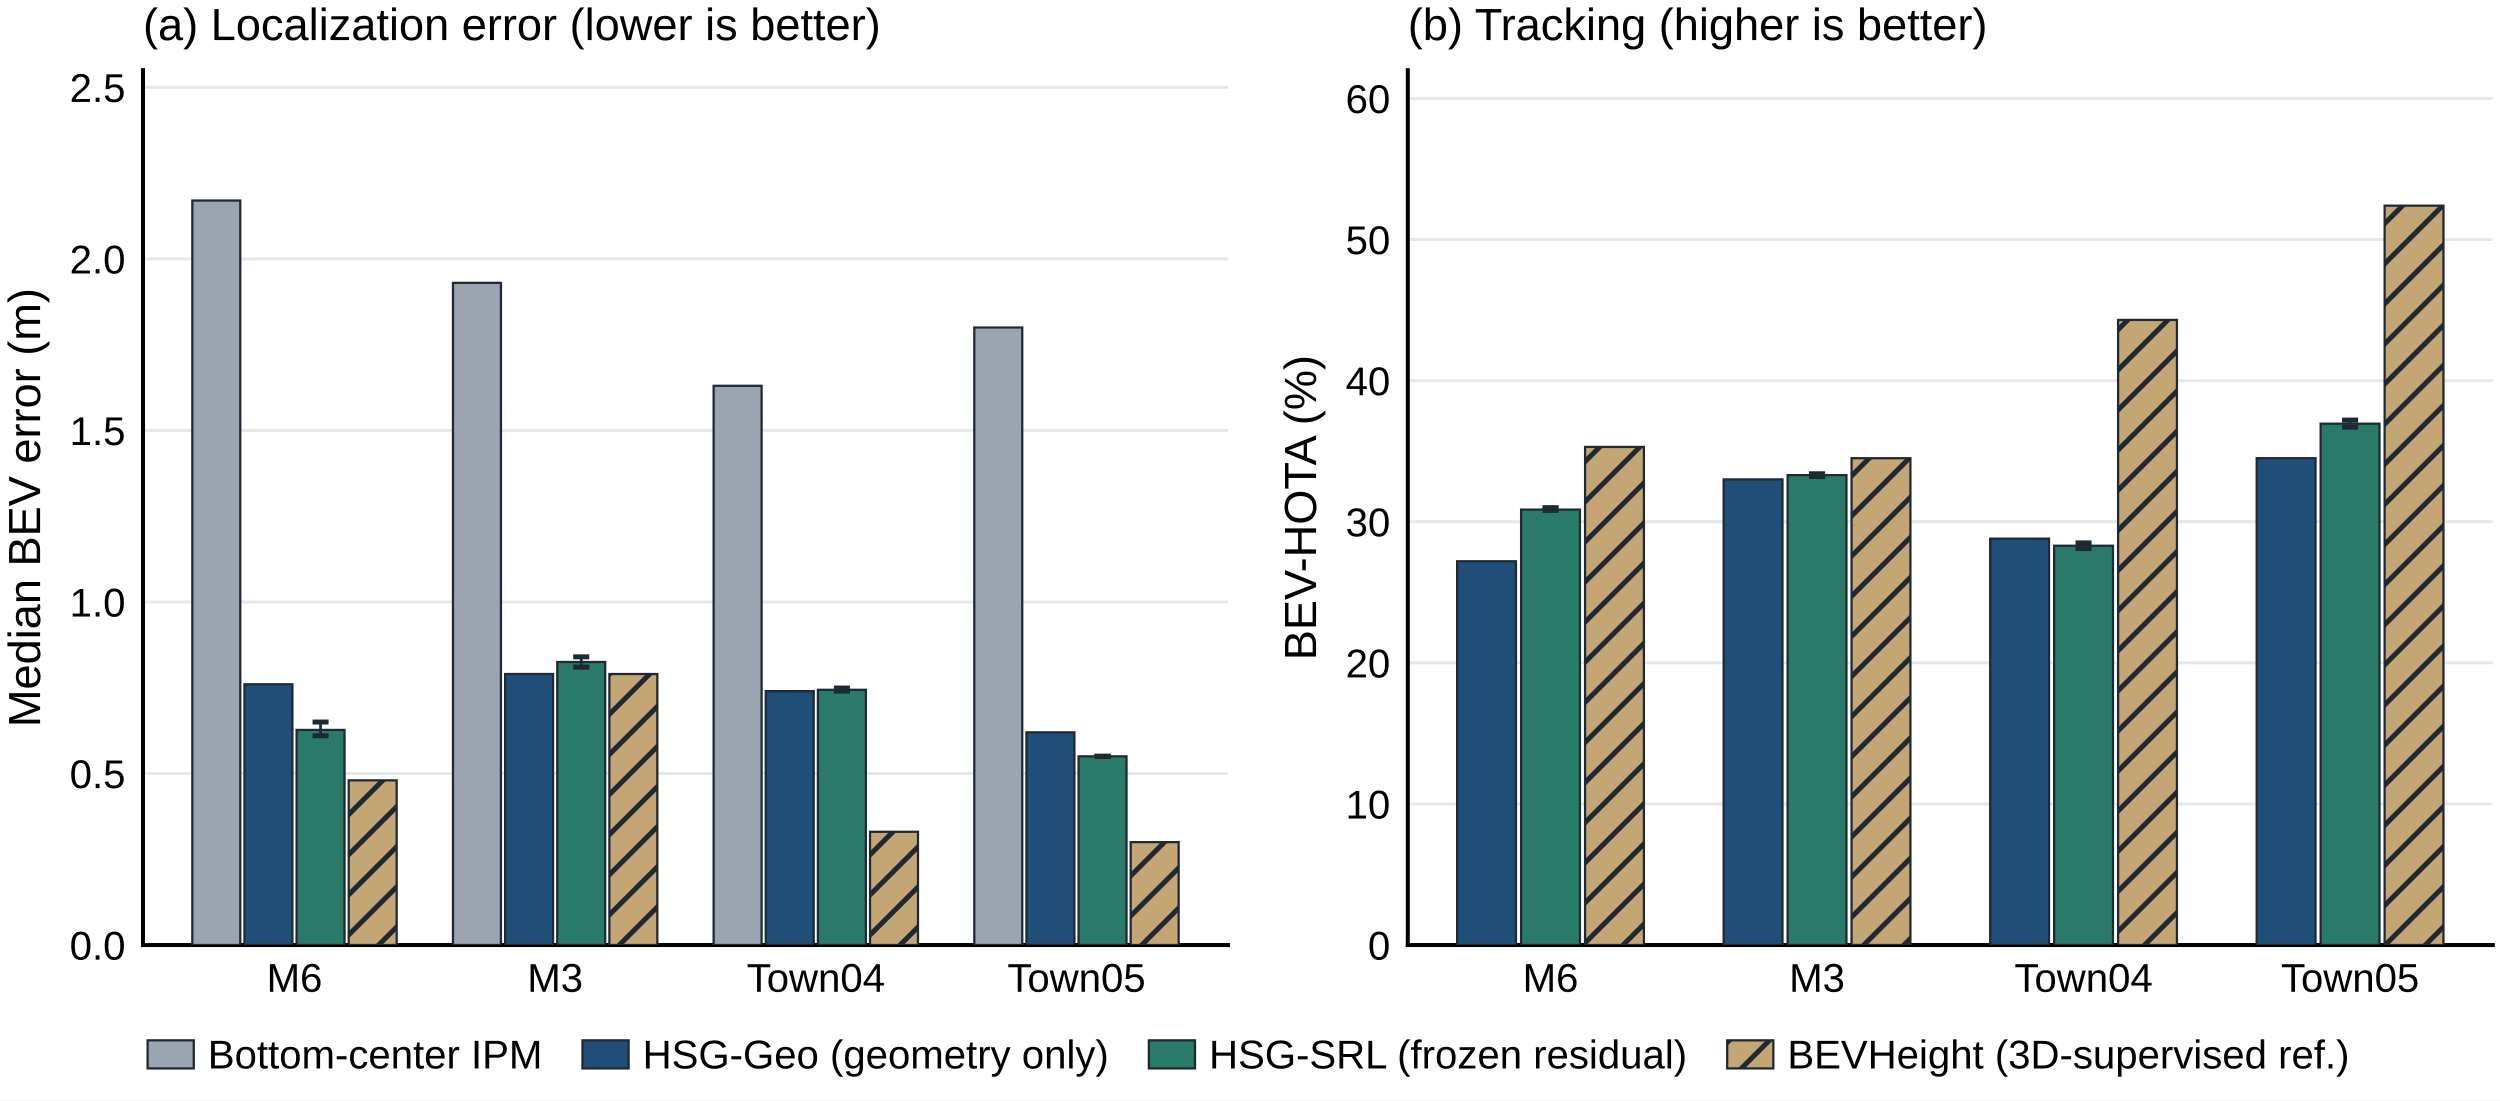
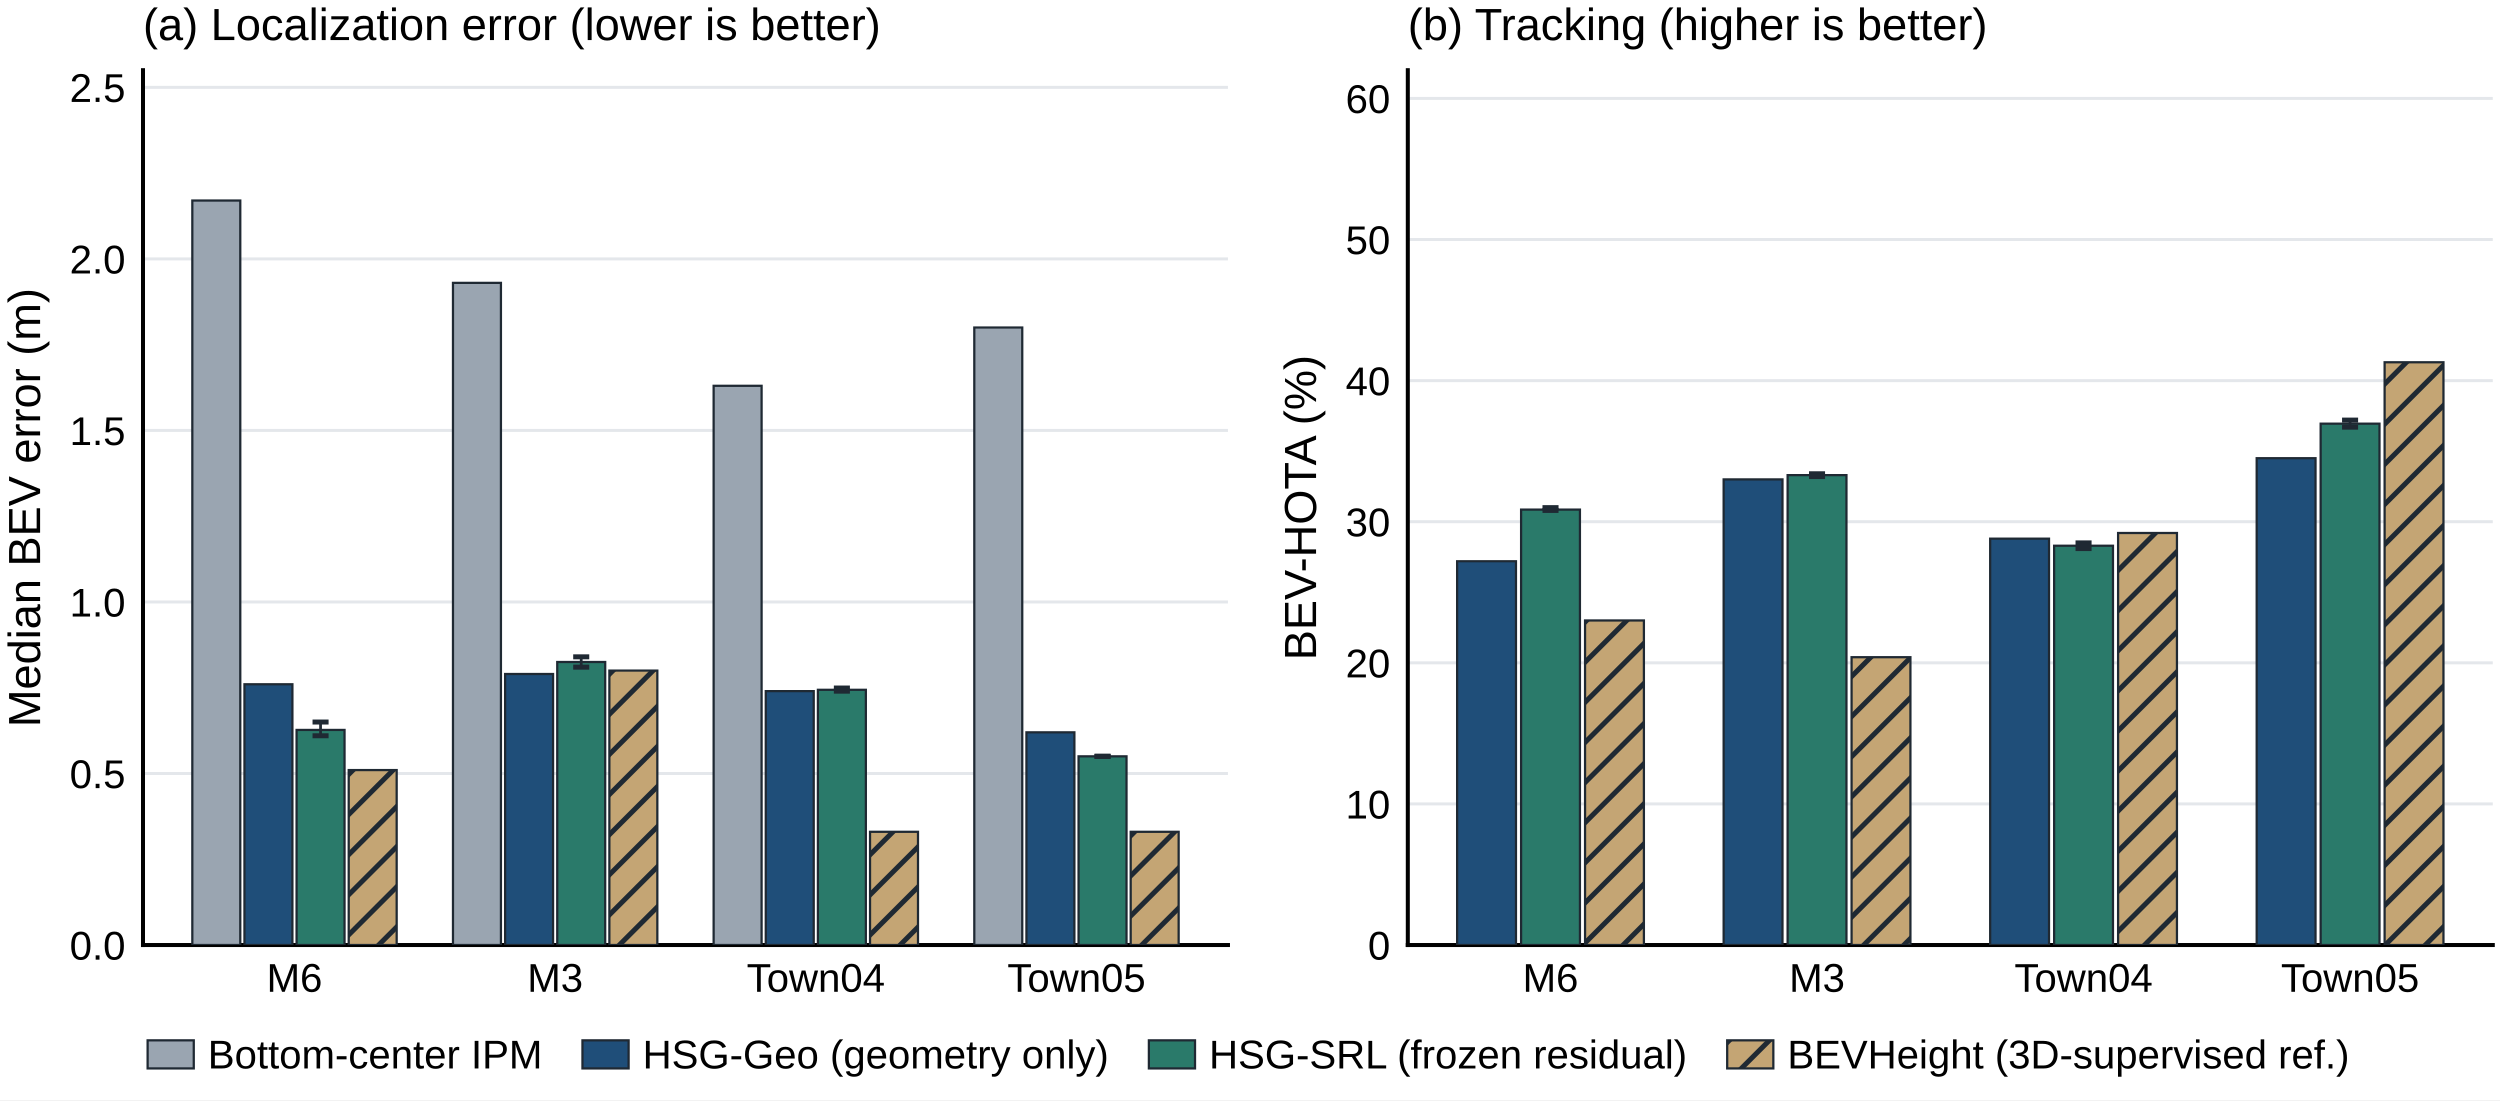
<svg xmlns="http://www.w3.org/2000/svg" xmlns:xlink="http://www.w3.org/1999/xlink" width="498.366pt" height="219.312pt" viewBox="0 0 498.366 219.312" version="1.1">
  <defs>
    <style type="text/css">*{stroke-linejoin: round; stroke-linecap: butt}</style>
  </defs>
  <g id="figure_1">
    <g id="patch_1">
      <path d="M 0 219.312  L 498.366 219.312  L 498.366 0  L 0 0  z " style="fill: #ffffff" />
    </g>
    <g id="axes_1">
      <g id="patch_2">
        <path d="M 28.506 188.388  L 244.791 188.388  L 244.791 13.992  L 28.506 13.992  z " style="fill: #ffffff" />
      </g>
      <g id="matplotlib.axis_1">
        <g id="xtick_1">
          <g id="line2d_1" />
          <g id="text_1">
            <text style="font-size: 8px; font-family: 'Arial', 'Helvetica', 'DejaVu Sans', sans-serif; text-anchor: middle" x="58.707" y="197.712" transform="rotate(-0 58.70655 197.7125)">M6</text>
          </g>
        </g>
        <g id="xtick_2">
          <g id="line2d_2" />
          <g id="text_2">
            <text style="font-size: 8px; font-family: 'Arial', 'Helvetica', 'DejaVu Sans', sans-serif; text-anchor: middle" x="110.668" y="197.712" transform="rotate(-0 110.6682 197.7125)">M3</text>
          </g>
        </g>
        <g id="xtick_3">
          <g id="line2d_3" />
          <g id="text_3">
            <text style="font-size: 8px; font-family: 'Arial', 'Helvetica', 'DejaVu Sans', sans-serif; text-anchor: middle" x="162.63" y="197.712" transform="rotate(-0 162.6298 197.7125)">Town04</text>
          </g>
        </g>
        <g id="xtick_4">
          <g id="line2d_4" />
          <g id="text_4">
            <text style="font-size: 8px; font-family: 'Arial', 'Helvetica', 'DejaVu Sans', sans-serif; text-anchor: middle" x="214.591" y="197.712" transform="rotate(-0 214.5914 197.7125)">Town05</text>
          </g>
        </g>
      </g>
      <g id="matplotlib.axis_2">
        <g id="ytick_1">
          <g id="line2d_5">
-             <path d="M 28.506 188.388  L 244.791 188.388  " clip-path="url(#p217a830f4d)" style="fill: none; stroke: #e4e7eb; stroke-width: 0.6; stroke-linecap: square" />
+             <path d="M 28.506 188.388  L 244.791 188.388  " clip-path="url(#pfac3e4bd5e)" style="fill: none; stroke: #e4e7eb; stroke-width: 0.6; stroke-linecap: square" />
          </g>
          <g id="line2d_6" />
          <g id="text_5">
            <text style="font-size: 8px; font-family: 'Arial', 'Helvetica', 'DejaVu Sans', sans-serif; text-anchor: end" x="25.006" y="191.3" transform="rotate(-0 25.00646 191.3004)">0.0</text>
          </g>
        </g>
        <g id="ytick_2">
          <g id="line2d_7">
-             <path d="M 28.506 154.193  L 244.791 154.193  " clip-path="url(#p217a830f4d)" style="fill: none; stroke: #e4e7eb; stroke-width: 0.6; stroke-linecap: square" />
+             <path d="M 28.506 154.193  L 244.791 154.193  " clip-path="url(#pfac3e4bd5e)" style="fill: none; stroke: #e4e7eb; stroke-width: 0.6; stroke-linecap: square" />
          </g>
          <g id="line2d_8" />
          <g id="text_6">
            <text style="font-size: 8px; font-family: 'Arial', 'Helvetica', 'DejaVu Sans', sans-serif; text-anchor: end" x="25.006" y="157.105" transform="rotate(-0 25.00646 157.1051)">0.5</text>
          </g>
        </g>
        <g id="ytick_3">
          <g id="line2d_9">
-             <path d="M 28.506 119.998  L 244.791 119.998  " clip-path="url(#p217a830f4d)" style="fill: none; stroke: #e4e7eb; stroke-width: 0.6; stroke-linecap: square" />
+             <path d="M 28.506 119.998  L 244.791 119.998  " clip-path="url(#pfac3e4bd5e)" style="fill: none; stroke: #e4e7eb; stroke-width: 0.6; stroke-linecap: square" />
          </g>
          <g id="line2d_10" />
          <g id="text_7">
            <text style="font-size: 8px; font-family: 'Arial', 'Helvetica', 'DejaVu Sans', sans-serif; text-anchor: end" x="25.006" y="122.91" transform="rotate(-0 25.00646 122.9098)">1.0</text>
          </g>
        </g>
        <g id="ytick_4">
          <g id="line2d_11">
-             <path d="M 28.506 85.802  L 244.791 85.802  " clip-path="url(#p217a830f4d)" style="fill: none; stroke: #e4e7eb; stroke-width: 0.6; stroke-linecap: square" />
+             <path d="M 28.506 85.802  L 244.791 85.802  " clip-path="url(#pfac3e4bd5e)" style="fill: none; stroke: #e4e7eb; stroke-width: 0.6; stroke-linecap: square" />
          </g>
          <g id="line2d_12" />
          <g id="text_8">
            <text style="font-size: 8px; font-family: 'Arial', 'Helvetica', 'DejaVu Sans', sans-serif; text-anchor: end" x="25.006" y="88.714" transform="rotate(-0 25.00646 88.71447)">1.5</text>
          </g>
        </g>
        <g id="ytick_5">
          <g id="line2d_13">
-             <path d="M 28.506 51.607  L 244.791 51.607  " clip-path="url(#p217a830f4d)" style="fill: none; stroke: #e4e7eb; stroke-width: 0.6; stroke-linecap: square" />
+             <path d="M 28.506 51.607  L 244.791 51.607  " clip-path="url(#pfac3e4bd5e)" style="fill: none; stroke: #e4e7eb; stroke-width: 0.6; stroke-linecap: square" />
          </g>
          <g id="line2d_14" />
          <g id="text_9">
            <text style="font-size: 8px; font-family: 'Arial', 'Helvetica', 'DejaVu Sans', sans-serif; text-anchor: end" x="25.006" y="54.519" transform="rotate(-0 25.00646 54.51918)">2.0</text>
          </g>
        </g>
        <g id="ytick_6">
          <g id="line2d_15">
-             <path d="M 28.506 17.412  L 244.791 17.412  " clip-path="url(#p217a830f4d)" style="fill: none; stroke: #e4e7eb; stroke-width: 0.6; stroke-linecap: square" />
+             <path d="M 28.506 17.412  L 244.791 17.412  " clip-path="url(#pfac3e4bd5e)" style="fill: none; stroke: #e4e7eb; stroke-width: 0.6; stroke-linecap: square" />
          </g>
          <g id="line2d_16" />
          <g id="text_10">
            <text style="font-size: 8px; font-family: 'Arial', 'Helvetica', 'DejaVu Sans', sans-serif; text-anchor: end" x="25.006" y="20.324" transform="rotate(-0 25.00646 20.32389)">2.5</text>
          </g>
        </g>
        <g id="text_11">
          <text style="font-size: 9px; font-family: 'Arial', 'Helvetica', 'DejaVu Sans', sans-serif; text-anchor: middle" x="7.992" y="101.19" transform="rotate(-90 7.992246 101.1902)">Median BEV error (m)</text>
        </g>
      </g>
      <g id="patch_3">
        <path d="M 28.506 188.388  L 28.506 13.992  " style="fill: none; stroke: #000000; stroke-width: 0.8; stroke-linejoin: miter; stroke-linecap: square" />
      </g>
      <g id="patch_4">
        <path d="M 28.506 188.388  L 244.791 188.388  " style="fill: none; stroke: #000000; stroke-width: 0.8; stroke-linejoin: miter; stroke-linecap: square" />
      </g>
      <g id="patch_5">
-         <path d="M 38.338 188.388  L 47.899 188.388  L 47.899 39.981  L 38.338 39.981  z " clip-path="url(#p217a830f4d)" style="fill: #9aa5b1; stroke: #1f2933; stroke-width: 0.45; stroke-linejoin: miter" />
+         <path d="M 38.338 188.388  L 47.899 188.388  L 47.899 39.981  L 38.338 39.981  z " clip-path="url(#pfac3e4bd5e)" style="fill: #9aa5b1; stroke: #1f2933; stroke-width: 0.45; stroke-linejoin: miter" />
      </g>
      <g id="patch_6">
-         <path d="M 90.299 188.388  L 99.86 188.388  L 99.86 56.394  L 90.299 56.394  z " clip-path="url(#p217a830f4d)" style="fill: #9aa5b1; stroke: #1f2933; stroke-width: 0.45; stroke-linejoin: miter" />
+         <path d="M 90.299 188.388  L 99.86 188.388  L 99.86 56.394  L 90.299 56.394  z " clip-path="url(#pfac3e4bd5e)" style="fill: #9aa5b1; stroke: #1f2933; stroke-width: 0.45; stroke-linejoin: miter" />
      </g>
      <g id="patch_7">
-         <path d="M 142.261 188.388  L 151.822 188.388  L 151.822 76.912  L 142.261 76.912  z " clip-path="url(#p217a830f4d)" style="fill: #9aa5b1; stroke: #1f2933; stroke-width: 0.45; stroke-linejoin: miter" />
+         <path d="M 142.261 188.388  L 151.822 188.388  L 151.822 76.912  L 142.261 76.912  z " clip-path="url(#pfac3e4bd5e)" style="fill: #9aa5b1; stroke: #1f2933; stroke-width: 0.45; stroke-linejoin: miter" />
      </g>
      <g id="patch_8">
-         <path d="M 194.222 188.388  L 203.783 188.388  L 203.783 65.285  L 194.222 65.285  z " clip-path="url(#p217a830f4d)" style="fill: #9aa5b1; stroke: #1f2933; stroke-width: 0.45; stroke-linejoin: miter" />
+         <path d="M 194.222 188.388  L 203.783 188.388  L 203.783 65.285  L 194.222 65.285  z " clip-path="url(#pfac3e4bd5e)" style="fill: #9aa5b1; stroke: #1f2933; stroke-width: 0.45; stroke-linejoin: miter" />
      </g>
      <g id="patch_9">
-         <path d="M 48.73 188.388  L 58.291 188.388  L 58.291 136.411  L 48.73 136.411  z " clip-path="url(#p217a830f4d)" style="fill: #1f4e79; stroke: #1f2933; stroke-width: 0.45; stroke-linejoin: miter" />
+         <path d="M 48.73 188.388  L 58.291 188.388  L 58.291 136.411  L 48.73 136.411  z " clip-path="url(#pfac3e4bd5e)" style="fill: #1f4e79; stroke: #1f2933; stroke-width: 0.45; stroke-linejoin: miter" />
      </g>
      <g id="patch_10">
-         <path d="M 100.692 188.388  L 110.252 188.388  L 110.252 134.36  L 100.692 134.36  z " clip-path="url(#p217a830f4d)" style="fill: #1f4e79; stroke: #1f2933; stroke-width: 0.45; stroke-linejoin: miter" />
+         <path d="M 100.692 188.388  L 110.252 188.388  L 110.252 134.36  L 100.692 134.36  z " clip-path="url(#pfac3e4bd5e)" style="fill: #1f4e79; stroke: #1f2933; stroke-width: 0.45; stroke-linejoin: miter" />
      </g>
      <g id="patch_11">
-         <path d="M 152.653 188.388  L 162.214 188.388  L 162.214 137.779  L 152.653 137.779  z " clip-path="url(#p217a830f4d)" style="fill: #1f4e79; stroke: #1f2933; stroke-width: 0.45; stroke-linejoin: miter" />
+         <path d="M 152.653 188.388  L 162.214 188.388  L 162.214 137.779  L 152.653 137.779  z " clip-path="url(#pfac3e4bd5e)" style="fill: #1f4e79; stroke: #1f2933; stroke-width: 0.45; stroke-linejoin: miter" />
      </g>
      <g id="patch_12">
-         <path d="M 204.615 188.388  L 214.176 188.388  L 214.176 145.986  L 204.615 145.986  z " clip-path="url(#p217a830f4d)" style="fill: #1f4e79; stroke: #1f2933; stroke-width: 0.45; stroke-linejoin: miter" />
+         <path d="M 204.615 188.388  L 214.176 188.388  L 214.176 145.986  L 204.615 145.986  z " clip-path="url(#pfac3e4bd5e)" style="fill: #1f4e79; stroke: #1f2933; stroke-width: 0.45; stroke-linejoin: miter" />
      </g>
      <g id="patch_13">
-         <path d="M 59.122 188.388  L 68.683 188.388  L 68.683 145.507  L 59.122 145.507  z " clip-path="url(#p217a830f4d)" style="fill: #2a7a6a; stroke: #1f2933; stroke-width: 0.45; stroke-linejoin: miter" />
+         <path d="M 59.122 188.388  L 68.683 188.388  L 68.683 145.507  L 59.122 145.507  z " clip-path="url(#pfac3e4bd5e)" style="fill: #2a7a6a; stroke: #1f2933; stroke-width: 0.45; stroke-linejoin: miter" />
      </g>
      <g id="patch_14">
-         <path d="M 111.084 188.388  L 120.645 188.388  L 120.645 131.966  L 111.084 131.966  z " clip-path="url(#p217a830f4d)" style="fill: #2a7a6a; stroke: #1f2933; stroke-width: 0.45; stroke-linejoin: miter" />
+         <path d="M 111.084 188.388  L 120.645 188.388  L 120.645 131.966  L 111.084 131.966  z " clip-path="url(#pfac3e4bd5e)" style="fill: #2a7a6a; stroke: #1f2933; stroke-width: 0.45; stroke-linejoin: miter" />
      </g>
      <g id="patch_15">
-         <path d="M 163.045 188.388  L 172.606 188.388  L 172.606 137.506  L 163.045 137.506  z " clip-path="url(#p217a830f4d)" style="fill: #2a7a6a; stroke: #1f2933; stroke-width: 0.45; stroke-linejoin: miter" />
+         <path d="M 163.045 188.388  L 172.606 188.388  L 172.606 137.506  L 163.045 137.506  z " clip-path="url(#pfac3e4bd5e)" style="fill: #2a7a6a; stroke: #1f2933; stroke-width: 0.45; stroke-linejoin: miter" />
      </g>
      <g id="patch_16">
-         <path d="M 215.007 188.388  L 224.568 188.388  L 224.568 150.773  L 215.007 150.773  z " clip-path="url(#p217a830f4d)" style="fill: #2a7a6a; stroke: #1f2933; stroke-width: 0.45; stroke-linejoin: miter" />
+         <path d="M 215.007 188.388  L 224.568 188.388  L 224.568 150.773  L 215.007 150.773  z " clip-path="url(#pfac3e4bd5e)" style="fill: #2a7a6a; stroke: #1f2933; stroke-width: 0.45; stroke-linejoin: miter" />
      </g>
      <g id="patch_17">
-         <path d="M 69.515 188.388  L 79.076 188.388  L 79.076 155.561  L 69.515 155.561  z " clip-path="url(#p217a830f4d)" style="fill: url(#he5e55d7bfe); stroke: #1f2933; stroke-width: 0.45; stroke-linejoin: miter" />
+         <path d="M 69.515 188.388  L 79.076 188.388  L 79.076 153.509  L 69.515 153.509  z " clip-path="url(#pfac3e4bd5e)" style="fill: url(#h93da706d4b); stroke: #1f2933; stroke-width: 0.45; stroke-linejoin: miter" />
      </g>
      <g id="patch_18">
-         <path d="M 121.476 188.388  L 131.037 188.388  L 131.037 134.36  L 121.476 134.36  z " clip-path="url(#p217a830f4d)" style="fill: url(#he5e55d7bfe); stroke: #1f2933; stroke-width: 0.45; stroke-linejoin: miter" />
+         <path d="M 121.476 188.388  L 131.037 188.388  L 131.037 133.676  L 121.476 133.676  z " clip-path="url(#pfac3e4bd5e)" style="fill: url(#h93da706d4b); stroke: #1f2933; stroke-width: 0.45; stroke-linejoin: miter" />
      </g>
      <g id="patch_19">
-         <path d="M 173.438 188.388  L 182.999 188.388  L 182.999 165.819  L 173.438 165.819  z " clip-path="url(#p217a830f4d)" style="fill: url(#he5e55d7bfe); stroke: #1f2933; stroke-width: 0.45; stroke-linejoin: miter" />
+         <path d="M 173.438 188.388  L 182.999 188.388  L 182.999 165.819  L 173.438 165.819  z " clip-path="url(#pfac3e4bd5e)" style="fill: url(#h93da706d4b); stroke: #1f2933; stroke-width: 0.45; stroke-linejoin: miter" />
      </g>
      <g id="patch_20">
-         <path d="M 225.399 188.388  L 234.96 188.388  L 234.96 167.871  L 225.399 167.871  z " clip-path="url(#p217a830f4d)" style="fill: url(#he5e55d7bfe); stroke: #1f2933; stroke-width: 0.45; stroke-linejoin: miter" />
+         <path d="M 225.399 188.388  L 234.96 188.388  L 234.96 165.819  L 225.399 165.819  z " clip-path="url(#pfac3e4bd5e)" style="fill: url(#h93da706d4b); stroke: #1f2933; stroke-width: 0.45; stroke-linejoin: miter" />
      </g>
      <g id="text_12">
        <text style="font-size: 9px; font-family: 'Arial', 'Helvetica', 'DejaVu Sans', sans-serif; text-anchor: start" x="28.506" y="7.992" transform="rotate(-0 28.50646 7.992246)">(a)  Localization error  (lower is better)</text>
      </g>
      <g id="LineCollection_1">
-         <path d="M 63.903 146.67  L 63.903 143.934  " clip-path="url(#p217a830f4d)" style="fill: none; stroke: #1f2933; stroke-width: 0.55" />
-         <path d="M 115.864 132.992  L 115.864 130.94  " clip-path="url(#p217a830f4d)" style="fill: none; stroke: #1f2933; stroke-width: 0.55" />
-         <path d="M 167.826 137.779  L 167.826 137.164  " clip-path="url(#p217a830f4d)" style="fill: none; stroke: #1f2933; stroke-width: 0.55" />
-         <path d="M 219.788 150.773  L 219.788 150.773  " clip-path="url(#p217a830f4d)" style="fill: none; stroke: #1f2933; stroke-width: 0.55" />
+         <path d="M 63.903 146.67  L 63.903 143.934  " clip-path="url(#pfac3e4bd5e)" style="fill: none; stroke: #1f2933; stroke-width: 0.55" />
+         <path d="M 115.864 132.992  L 115.864 130.94  " clip-path="url(#pfac3e4bd5e)" style="fill: none; stroke: #1f2933; stroke-width: 0.55" />
+         <path d="M 167.826 137.779  L 167.826 137.164  " clip-path="url(#pfac3e4bd5e)" style="fill: none; stroke: #1f2933; stroke-width: 0.55" />
+         <path d="M 219.788 150.773  L 219.788 150.773  " clip-path="url(#pfac3e4bd5e)" style="fill: none; stroke: #1f2933; stroke-width: 0.55" />
      </g>
      <g id="line2d_17">
        <defs>
-           <path id="m15ac311fe2" d="M 1.6 0  L -1.6 -0  " style="stroke: #1f2933" />
+           <path id="ma5ebd8a93a" d="M 1.6 0  L -1.6 -0  " style="stroke: #1f2933" />
        </defs>
-         <g clip-path="url(#p217a830f4d)">
-           <use xlink:href="#m15ac311fe2" x="63.903" y="146.67" style="fill: #1f77b4; stroke: #1f2933" />
-           <use xlink:href="#m15ac311fe2" x="115.864" y="132.992" style="fill: #1f77b4; stroke: #1f2933" />
-           <use xlink:href="#m15ac311fe2" x="167.826" y="137.779" style="fill: #1f77b4; stroke: #1f2933" />
-           <use xlink:href="#m15ac311fe2" x="219.788" y="150.773" style="fill: #1f77b4; stroke: #1f2933" />
+         <g clip-path="url(#pfac3e4bd5e)">
+           <use xlink:href="#ma5ebd8a93a" x="63.903" y="146.67" style="fill: #1f77b4; stroke: #1f2933" />
+           <use xlink:href="#ma5ebd8a93a" x="115.864" y="132.992" style="fill: #1f77b4; stroke: #1f2933" />
+           <use xlink:href="#ma5ebd8a93a" x="167.826" y="137.779" style="fill: #1f77b4; stroke: #1f2933" />
+           <use xlink:href="#ma5ebd8a93a" x="219.788" y="150.773" style="fill: #1f77b4; stroke: #1f2933" />
        </g>
      </g>
      <g id="line2d_18">
-         <g clip-path="url(#p217a830f4d)">
-           <use xlink:href="#m15ac311fe2" x="63.903" y="143.934" style="fill: #1f77b4; stroke: #1f2933" />
-           <use xlink:href="#m15ac311fe2" x="115.864" y="130.94" style="fill: #1f77b4; stroke: #1f2933" />
-           <use xlink:href="#m15ac311fe2" x="167.826" y="137.164" style="fill: #1f77b4; stroke: #1f2933" />
-           <use xlink:href="#m15ac311fe2" x="219.788" y="150.773" style="fill: #1f77b4; stroke: #1f2933" />
+         <g clip-path="url(#pfac3e4bd5e)">
+           <use xlink:href="#ma5ebd8a93a" x="63.903" y="143.934" style="fill: #1f77b4; stroke: #1f2933" />
+           <use xlink:href="#ma5ebd8a93a" x="115.864" y="130.94" style="fill: #1f77b4; stroke: #1f2933" />
+           <use xlink:href="#ma5ebd8a93a" x="167.826" y="137.164" style="fill: #1f77b4; stroke: #1f2933" />
+           <use xlink:href="#ma5ebd8a93a" x="219.788" y="150.773" style="fill: #1f77b4; stroke: #1f2933" />
        </g>
      </g>
    </g>
    <g id="axes_2">
      <g id="patch_21">
        <path d="M 280.641 188.388  L 496.926 188.388  L 496.926 13.992  L 280.641 13.992  z " style="fill: #ffffff" />
      </g>
      <g id="matplotlib.axis_3">
        <g id="xtick_5">
          <g id="line2d_19" />
          <g id="text_13">
            <text style="font-size: 8px; font-family: 'Arial', 'Helvetica', 'DejaVu Sans', sans-serif; text-anchor: middle" x="309.089" y="197.712" transform="rotate(-0 309.0893 197.7125)">M6</text>
          </g>
        </g>
        <g id="xtick_6">
          <g id="line2d_20" />
          <g id="text_14">
            <text style="font-size: 8px; font-family: 'Arial', 'Helvetica', 'DejaVu Sans', sans-serif; text-anchor: middle" x="362.219" y="197.712" transform="rotate(-0 362.2191 197.7125)">M3</text>
          </g>
        </g>
        <g id="xtick_7">
          <g id="line2d_21" />
          <g id="text_15">
            <text style="font-size: 8px; font-family: 'Arial', 'Helvetica', 'DejaVu Sans', sans-serif; text-anchor: middle" x="415.349" y="197.712" transform="rotate(-0 415.3489 197.7125)">Town04</text>
          </g>
        </g>
        <g id="xtick_8">
          <g id="line2d_22" />
          <g id="text_16">
            <text style="font-size: 8px; font-family: 'Arial', 'Helvetica', 'DejaVu Sans', sans-serif; text-anchor: middle" x="468.479" y="197.712" transform="rotate(-0 468.4787 197.7125)">Town05</text>
          </g>
        </g>
      </g>
      <g id="matplotlib.axis_4">
        <g id="ytick_7">
          <g id="line2d_23">
-             <path d="M 280.641 188.388  L 496.926 188.388  " clip-path="url(#pb8a84b2254)" style="fill: none; stroke: #e4e7eb; stroke-width: 0.6; stroke-linecap: square" />
+             <path d="M 280.641 188.388  L 496.926 188.388  " clip-path="url(#pa6842b91cd)" style="fill: none; stroke: #e4e7eb; stroke-width: 0.6; stroke-linecap: square" />
          </g>
          <g id="line2d_24" />
          <g id="text_17">
            <text style="font-size: 8px; font-family: 'Arial', 'Helvetica', 'DejaVu Sans', sans-serif; text-anchor: end" x="277.141" y="191.3" transform="rotate(-0 277.1415 191.3004)">0</text>
          </g>
        </g>
        <g id="ytick_8">
          <g id="line2d_25">
-             <path d="M 280.641 160.26  L 496.926 160.26  " clip-path="url(#pb8a84b2254)" style="fill: none; stroke: #e4e7eb; stroke-width: 0.6; stroke-linecap: square" />
+             <path d="M 280.641 160.26  L 496.926 160.26  " clip-path="url(#pa6842b91cd)" style="fill: none; stroke: #e4e7eb; stroke-width: 0.6; stroke-linecap: square" />
          </g>
          <g id="line2d_26" />
          <g id="text_18">
            <text style="font-size: 8px; font-family: 'Arial', 'Helvetica', 'DejaVu Sans', sans-serif; text-anchor: end" x="277.141" y="163.172" transform="rotate(-0 277.1415 163.172)">10</text>
          </g>
        </g>
        <g id="ytick_9">
          <g id="line2d_27">
-             <path d="M 280.641 132.131  L 496.926 132.131  " clip-path="url(#pb8a84b2254)" style="fill: none; stroke: #e4e7eb; stroke-width: 0.6; stroke-linecap: square" />
+             <path d="M 280.641 132.131  L 496.926 132.131  " clip-path="url(#pa6842b91cd)" style="fill: none; stroke: #e4e7eb; stroke-width: 0.6; stroke-linecap: square" />
          </g>
          <g id="line2d_28" />
          <g id="text_19">
            <text style="font-size: 8px; font-family: 'Arial', 'Helvetica', 'DejaVu Sans', sans-serif; text-anchor: end" x="277.141" y="135.044" transform="rotate(-0 277.1415 135.0436)">20</text>
          </g>
        </g>
        <g id="ytick_10">
          <g id="line2d_29">
-             <path d="M 280.641 104.003  L 496.926 104.003  " clip-path="url(#pb8a84b2254)" style="fill: none; stroke: #e4e7eb; stroke-width: 0.6; stroke-linecap: square" />
+             <path d="M 280.641 104.003  L 496.926 104.003  " clip-path="url(#pa6842b91cd)" style="fill: none; stroke: #e4e7eb; stroke-width: 0.6; stroke-linecap: square" />
          </g>
          <g id="line2d_30" />
          <g id="text_20">
            <text style="font-size: 8px; font-family: 'Arial', 'Helvetica', 'DejaVu Sans', sans-serif; text-anchor: end" x="277.141" y="106.915" transform="rotate(-0 277.1415 106.9152)">30</text>
          </g>
        </g>
        <g id="ytick_11">
          <g id="line2d_31">
-             <path d="M 280.641 75.875  L 496.926 75.875  " clip-path="url(#pb8a84b2254)" style="fill: none; stroke: #e4e7eb; stroke-width: 0.6; stroke-linecap: square" />
+             <path d="M 280.641 75.875  L 496.926 75.875  " clip-path="url(#pa6842b91cd)" style="fill: none; stroke: #e4e7eb; stroke-width: 0.6; stroke-linecap: square" />
          </g>
          <g id="line2d_32" />
          <g id="text_21">
            <text style="font-size: 8px; font-family: 'Arial', 'Helvetica', 'DejaVu Sans', sans-serif; text-anchor: end" x="277.141" y="78.787" transform="rotate(-0 277.1415 78.78681)">40</text>
          </g>
        </g>
        <g id="ytick_12">
          <g id="line2d_33">
-             <path d="M 280.641 47.746  L 496.926 47.746  " clip-path="url(#pb8a84b2254)" style="fill: none; stroke: #e4e7eb; stroke-width: 0.6; stroke-linecap: square" />
+             <path d="M 280.641 47.746  L 496.926 47.746  " clip-path="url(#pa6842b91cd)" style="fill: none; stroke: #e4e7eb; stroke-width: 0.6; stroke-linecap: square" />
          </g>
          <g id="line2d_34" />
          <g id="text_22">
            <text style="font-size: 8px; font-family: 'Arial', 'Helvetica', 'DejaVu Sans', sans-serif; text-anchor: end" x="277.141" y="50.658" transform="rotate(-0 277.1415 50.65842)">50</text>
          </g>
        </g>
        <g id="ytick_13">
          <g id="line2d_35">
-             <path d="M 280.641 19.618  L 496.926 19.618  " clip-path="url(#pb8a84b2254)" style="fill: none; stroke: #e4e7eb; stroke-width: 0.6; stroke-linecap: square" />
+             <path d="M 280.641 19.618  L 496.926 19.618  " clip-path="url(#pa6842b91cd)" style="fill: none; stroke: #e4e7eb; stroke-width: 0.6; stroke-linecap: square" />
          </g>
          <g id="line2d_36" />
          <g id="text_23">
            <text style="font-size: 8px; font-family: 'Arial', 'Helvetica', 'DejaVu Sans', sans-serif; text-anchor: end" x="277.141" y="22.53" transform="rotate(-0 277.1415 22.53003)">60</text>
          </g>
        </g>
        <g id="text_24">
          <text style="font-size: 9px; font-family: 'Arial', 'Helvetica', 'DejaVu Sans', sans-serif; text-anchor: middle" x="262.35" y="101.19" transform="rotate(-90 262.3497 101.1902)">BEV-HOTA (%)</text>
        </g>
      </g>
      <g id="patch_22">
        <path d="M 280.641 188.388  L 280.641 13.992  " style="fill: none; stroke: #000000; stroke-width: 0.8; stroke-linejoin: miter; stroke-linecap: square" />
      </g>
      <g id="patch_23">
        <path d="M 280.641 188.388  L 496.926 188.388  " style="fill: none; stroke: #000000; stroke-width: 0.8; stroke-linejoin: miter; stroke-linecap: square" />
      </g>
      <g id="patch_24">
-         <path d="M 290.473 188.388  L 302.204 188.388  L 302.204 111.879  L 290.473 111.879  z " clip-path="url(#pb8a84b2254)" style="fill: #1f4e79; stroke: #1f2933; stroke-width: 0.45; stroke-linejoin: miter" />
+         <path d="M 290.473 188.388  L 302.204 188.388  L 302.204 111.879  L 290.473 111.879  z " clip-path="url(#pa6842b91cd)" style="fill: #1f4e79; stroke: #1f2933; stroke-width: 0.45; stroke-linejoin: miter" />
      </g>
      <g id="patch_25">
-         <path d="M 343.602 188.388  L 355.333 188.388  L 355.333 95.565  L 343.602 95.565  z " clip-path="url(#pb8a84b2254)" style="fill: #1f4e79; stroke: #1f2933; stroke-width: 0.45; stroke-linejoin: miter" />
+         <path d="M 343.602 188.388  L 355.333 188.388  L 355.333 95.565  L 343.602 95.565  z " clip-path="url(#pa6842b91cd)" style="fill: #1f4e79; stroke: #1f2933; stroke-width: 0.45; stroke-linejoin: miter" />
      </g>
      <g id="patch_26">
-         <path d="M 396.732 188.388  L 408.463 188.388  L 408.463 107.378  L 396.732 107.378  z " clip-path="url(#pb8a84b2254)" style="fill: #1f4e79; stroke: #1f2933; stroke-width: 0.45; stroke-linejoin: miter" />
+         <path d="M 396.732 188.388  L 408.463 188.388  L 408.463 107.378  L 396.732 107.378  z " clip-path="url(#pa6842b91cd)" style="fill: #1f4e79; stroke: #1f2933; stroke-width: 0.45; stroke-linejoin: miter" />
      </g>
      <g id="patch_27">
-         <path d="M 449.862 188.388  L 461.593 188.388  L 461.593 91.345  L 449.862 91.345  z " clip-path="url(#pb8a84b2254)" style="fill: #1f4e79; stroke: #1f2933; stroke-width: 0.45; stroke-linejoin: miter" />
+         <path d="M 449.862 188.388  L 461.593 188.388  L 461.593 91.345  L 449.862 91.345  z " clip-path="url(#pa6842b91cd)" style="fill: #1f4e79; stroke: #1f2933; stroke-width: 0.45; stroke-linejoin: miter" />
      </g>
      <g id="patch_28">
-         <path d="M 303.224 188.388  L 314.955 188.388  L 314.955 101.584  L 303.224 101.584  z " clip-path="url(#pb8a84b2254)" style="fill: #2a7a6a; stroke: #1f2933; stroke-width: 0.45; stroke-linejoin: miter" />
+         <path d="M 303.224 188.388  L 314.955 188.388  L 314.955 101.584  L 303.224 101.584  z " clip-path="url(#pa6842b91cd)" style="fill: #2a7a6a; stroke: #1f2933; stroke-width: 0.45; stroke-linejoin: miter" />
      </g>
      <g id="patch_29">
-         <path d="M 356.354 188.388  L 368.085 188.388  L 368.085 94.721  L 356.354 94.721  z " clip-path="url(#pb8a84b2254)" style="fill: #2a7a6a; stroke: #1f2933; stroke-width: 0.45; stroke-linejoin: miter" />
+         <path d="M 356.354 188.388  L 368.085 188.388  L 368.085 94.721  L 356.354 94.721  z " clip-path="url(#pa6842b91cd)" style="fill: #2a7a6a; stroke: #1f2933; stroke-width: 0.45; stroke-linejoin: miter" />
      </g>
      <g id="patch_30">
-         <path d="M 409.483 188.388  L 421.214 188.388  L 421.214 108.785  L 409.483 108.785  z " clip-path="url(#pb8a84b2254)" style="fill: #2a7a6a; stroke: #1f2933; stroke-width: 0.45; stroke-linejoin: miter" />
+         <path d="M 409.483 188.388  L 421.214 188.388  L 421.214 108.785  L 409.483 108.785  z " clip-path="url(#pa6842b91cd)" style="fill: #2a7a6a; stroke: #1f2933; stroke-width: 0.45; stroke-linejoin: miter" />
      </g>
      <g id="patch_31">
-         <path d="M 462.613 188.388  L 474.344 188.388  L 474.344 84.454  L 462.613 84.454  z " clip-path="url(#pb8a84b2254)" style="fill: #2a7a6a; stroke: #1f2933; stroke-width: 0.45; stroke-linejoin: miter" />
+         <path d="M 462.613 188.388  L 474.344 188.388  L 474.344 84.454  L 462.613 84.454  z " clip-path="url(#pa6842b91cd)" style="fill: #2a7a6a; stroke: #1f2933; stroke-width: 0.45; stroke-linejoin: miter" />
      </g>
      <g id="patch_32">
-         <path d="M 315.975 188.388  L 327.706 188.388  L 327.706 89.095  L 315.975 89.095  z " clip-path="url(#pb8a84b2254)" style="fill: url(#he5e55d7bfe); stroke: #1f2933; stroke-width: 0.45; stroke-linejoin: miter" />
+         <path d="M 315.975 188.388  L 327.706 188.388  L 327.706 123.693  L 315.975 123.693  z " clip-path="url(#pa6842b91cd)" style="fill: url(#h93da706d4b); stroke: #1f2933; stroke-width: 0.45; stroke-linejoin: miter" />
      </g>
      <g id="patch_33">
-         <path d="M 369.105 188.388  L 380.836 188.388  L 380.836 91.345  L 369.105 91.345  z " clip-path="url(#pb8a84b2254)" style="fill: url(#he5e55d7bfe); stroke: #1f2933; stroke-width: 0.45; stroke-linejoin: miter" />
+         <path d="M 369.105 188.388  L 380.836 188.388  L 380.836 131.006  L 369.105 131.006  z " clip-path="url(#pa6842b91cd)" style="fill: url(#h93da706d4b); stroke: #1f2933; stroke-width: 0.45; stroke-linejoin: miter" />
      </g>
      <g id="patch_34">
-         <path d="M 422.234 188.388  L 433.966 188.388  L 433.966 63.779  L 422.234 63.779  z " clip-path="url(#pb8a84b2254)" style="fill: url(#he5e55d7bfe); stroke: #1f2933; stroke-width: 0.45; stroke-linejoin: miter" />
+         <path d="M 422.234 188.388  L 433.966 188.388  L 433.966 106.253  L 422.234 106.253  z " clip-path="url(#pa6842b91cd)" style="fill: url(#h93da706d4b); stroke: #1f2933; stroke-width: 0.45; stroke-linejoin: miter" />
      </g>
      <g id="patch_35">
-         <path d="M 475.364 188.388  L 487.095 188.388  L 487.095 40.995  L 475.364 40.995  z " clip-path="url(#pb8a84b2254)" style="fill: url(#he5e55d7bfe); stroke: #1f2933; stroke-width: 0.45; stroke-linejoin: miter" />
+         <path d="M 475.364 188.388  L 487.095 188.388  L 487.095 72.218  L 475.364 72.218  z " clip-path="url(#pa6842b91cd)" style="fill: url(#h93da706d4b); stroke: #1f2933; stroke-width: 0.45; stroke-linejoin: miter" />
      </g>
      <g id="text_25">
        <text style="font-size: 9px; font-family: 'Arial', 'Helvetica', 'DejaVu Sans', sans-serif; text-anchor: start" x="280.641" y="7.992" transform="rotate(-0 280.6415 7.992246)">(b)  Tracking  (higher is better)</text>
      </g>
      <g id="LineCollection_2">
-         <path d="M 309.089 101.753  L 309.089 101.19  " clip-path="url(#pb8a84b2254)" style="fill: none; stroke: #1f2933; stroke-width: 0.55" />
-         <path d="M 362.219 95.002  L 362.219 94.439  " clip-path="url(#pb8a84b2254)" style="fill: none; stroke: #1f2933; stroke-width: 0.55" />
-         <path d="M 415.349 109.347  L 415.349 108.222  " clip-path="url(#pb8a84b2254)" style="fill: none; stroke: #1f2933; stroke-width: 0.55" />
-         <path d="M 468.479 85.157  L 468.479 83.751  " clip-path="url(#pb8a84b2254)" style="fill: none; stroke: #1f2933; stroke-width: 0.55" />
+         <path d="M 309.089 101.753  L 309.089 101.19  " clip-path="url(#pa6842b91cd)" style="fill: none; stroke: #1f2933; stroke-width: 0.55" />
+         <path d="M 362.219 95.002  L 362.219 94.439  " clip-path="url(#pa6842b91cd)" style="fill: none; stroke: #1f2933; stroke-width: 0.55" />
+         <path d="M 415.349 109.347  L 415.349 108.222  " clip-path="url(#pa6842b91cd)" style="fill: none; stroke: #1f2933; stroke-width: 0.55" />
+         <path d="M 468.479 85.157  L 468.479 83.751  " clip-path="url(#pa6842b91cd)" style="fill: none; stroke: #1f2933; stroke-width: 0.55" />
      </g>
      <g id="line2d_37">
-         <g clip-path="url(#pb8a84b2254)">
-           <use xlink:href="#m15ac311fe2" x="309.089" y="101.753" style="fill: #1f77b4; stroke: #1f2933" />
-           <use xlink:href="#m15ac311fe2" x="362.219" y="95.002" style="fill: #1f77b4; stroke: #1f2933" />
-           <use xlink:href="#m15ac311fe2" x="415.349" y="109.347" style="fill: #1f77b4; stroke: #1f2933" />
-           <use xlink:href="#m15ac311fe2" x="468.479" y="85.157" style="fill: #1f77b4; stroke: #1f2933" />
+         <g clip-path="url(#pa6842b91cd)">
+           <use xlink:href="#ma5ebd8a93a" x="309.089" y="101.753" style="fill: #1f77b4; stroke: #1f2933" />
+           <use xlink:href="#ma5ebd8a93a" x="362.219" y="95.002" style="fill: #1f77b4; stroke: #1f2933" />
+           <use xlink:href="#ma5ebd8a93a" x="415.349" y="109.347" style="fill: #1f77b4; stroke: #1f2933" />
+           <use xlink:href="#ma5ebd8a93a" x="468.479" y="85.157" style="fill: #1f77b4; stroke: #1f2933" />
        </g>
      </g>
      <g id="line2d_38">
-         <g clip-path="url(#pb8a84b2254)">
-           <use xlink:href="#m15ac311fe2" x="309.089" y="101.19" style="fill: #1f77b4; stroke: #1f2933" />
-           <use xlink:href="#m15ac311fe2" x="362.219" y="94.439" style="fill: #1f77b4; stroke: #1f2933" />
-           <use xlink:href="#m15ac311fe2" x="415.349" y="108.222" style="fill: #1f77b4; stroke: #1f2933" />
-           <use xlink:href="#m15ac311fe2" x="468.479" y="83.751" style="fill: #1f77b4; stroke: #1f2933" />
+         <g clip-path="url(#pa6842b91cd)">
+           <use xlink:href="#ma5ebd8a93a" x="309.089" y="101.19" style="fill: #1f77b4; stroke: #1f2933" />
+           <use xlink:href="#ma5ebd8a93a" x="362.219" y="94.439" style="fill: #1f77b4; stroke: #1f2933" />
+           <use xlink:href="#ma5ebd8a93a" x="415.349" y="108.222" style="fill: #1f77b4; stroke: #1f2933" />
+           <use xlink:href="#ma5ebd8a93a" x="468.479" y="83.751" style="fill: #1f77b4; stroke: #1f2933" />
        </g>
      </g>
    </g>
    <g id="legend_1">
      <g id="patch_36">
        <path d="M 29.427 212.988  L 38.627 212.988  L 38.627 207.388  L 29.427 207.388  z " style="fill: #9aa5b1; stroke: #1f2933; stroke-width: 0.45; stroke-linejoin: miter" />
      </g>
      <g id="text_26">
        <text style="font-size: 8px; font-family: 'Arial', 'Helvetica', 'DejaVu Sans', sans-serif; text-anchor: start" x="41.427" y="212.988" transform="rotate(-0 41.42709 212.9885)">Bottom-center IPM</text>
      </g>
      <g id="patch_37">
        <path d="M 116.111 212.988  L 125.311 212.988  L 125.311 207.388  L 116.111 207.388  z " style="fill: #1f4e79; stroke: #1f2933; stroke-width: 0.45; stroke-linejoin: miter" />
      </g>
      <g id="text_27">
        <text style="font-size: 8px; font-family: 'Arial', 'Helvetica', 'DejaVu Sans', sans-serif; text-anchor: start" x="128.111" y="212.988" transform="rotate(-0 128.1108 212.9885)">HSG-Geo (geometry only)</text>
      </g>
      <g id="patch_38">
        <path d="M 229.023 212.988  L 238.223 212.988  L 238.223 207.388  L 229.023 207.388  z " style="fill: #2a7a6a; stroke: #1f2933; stroke-width: 0.45; stroke-linejoin: miter" />
      </g>
      <g id="text_28">
        <text style="font-size: 8px; font-family: 'Arial', 'Helvetica', 'DejaVu Sans', sans-serif; text-anchor: start" x="241.023" y="212.988" transform="rotate(-0 241.0233 212.9885)">HSG-SRL (frozen residual)</text>
      </g>
      <g id="patch_39">
-         <path d="M 344.308 212.988  L 353.508 212.988  L 353.508 207.388  L 344.308 207.388  z " style="fill: url(#he5e55d7bfe); stroke: #1f2933; stroke-width: 0.45; stroke-linejoin: miter" />
+         <path d="M 344.308 212.988  L 353.508 212.988  L 353.508 207.388  L 344.308 207.388  z " style="fill: url(#h93da706d4b); stroke: #1f2933; stroke-width: 0.45; stroke-linejoin: miter" />
      </g>
      <g id="text_29">
        <text style="font-size: 8px; font-family: 'Arial', 'Helvetica', 'DejaVu Sans', sans-serif; text-anchor: start" x="356.308" y="212.988" transform="rotate(-0 356.3083 212.9885)">BEVHeight (3D-supervised ref.)</text>
      </g>
    </g>
  </g>
  <defs>
-     <clipPath id="p217a830f4d">
+     <clipPath id="pfac3e4bd5e">
      <rect x="28.506" y="13.992" width="216.285" height="174.396" />
    </clipPath>
-     <clipPath id="pb8a84b2254">
+     <clipPath id="pa6842b91cd">
      <rect x="280.641" y="13.992" width="216.285" height="174.396" />
    </clipPath>
  </defs>
  <defs>
-     <pattern id="he5e55d7bfe" patternUnits="userSpaceOnUse" x="0" y="0" width="72" height="72">
+     <pattern id="h93da706d4b" patternUnits="userSpaceOnUse" x="0" y="0" width="72" height="72">
      <rect x="0" y="0" width="73" height="73" fill="#c4a574" />
      <path d="M -36 36  L 36 -36  M -32 40  L 40 -32  M -28 44  L 44 -28  M -24 48  L 48 -24  M -20 52  L 52 -20  M -16 56  L 56 -16  M -12 60  L 60 -12  M -8 64  L 64 -8  M -4 68  L 68 -4  M 0 72  L 72 0  M 4 76  L 76 4  M 8 80  L 80 8  M 12 84  L 84 12  M 16 88  L 88 16  M 20 92  L 92 20  M 24 96  L 96 24  M 28 100  L 100 28  M 32 104  L 104 32  M 36 108  L 108 36  " style="fill: #1f2933; stroke: #1f2933; stroke-width: 1.0; stroke-linecap: butt; stroke-linejoin: miter" />
    </pattern>
  </defs>
</svg>
